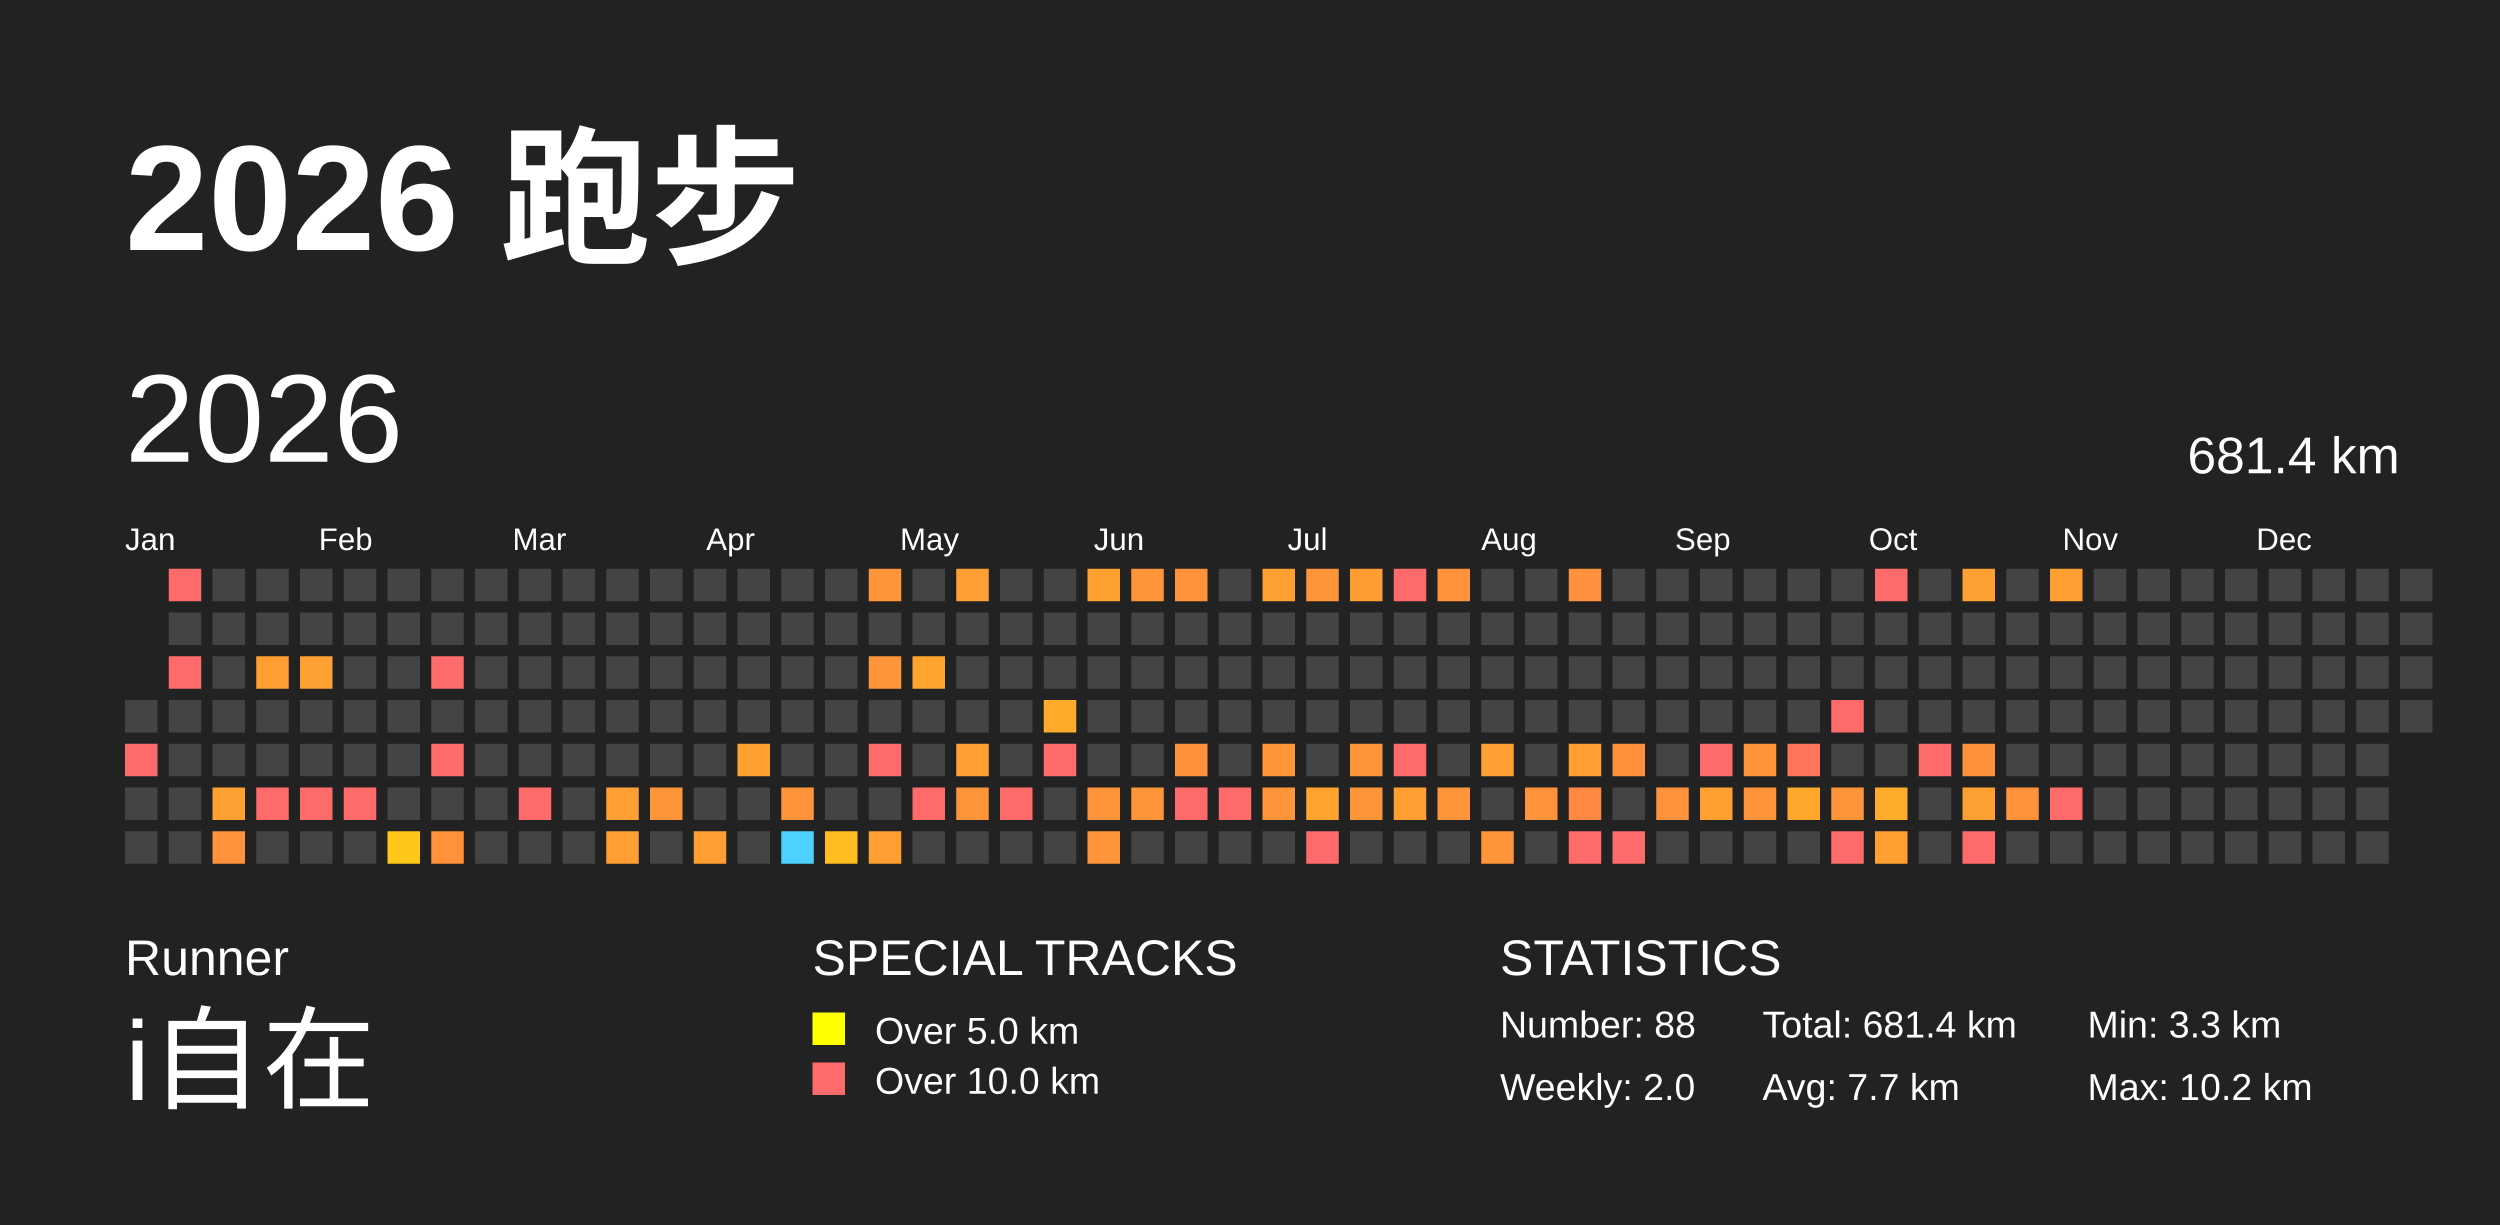
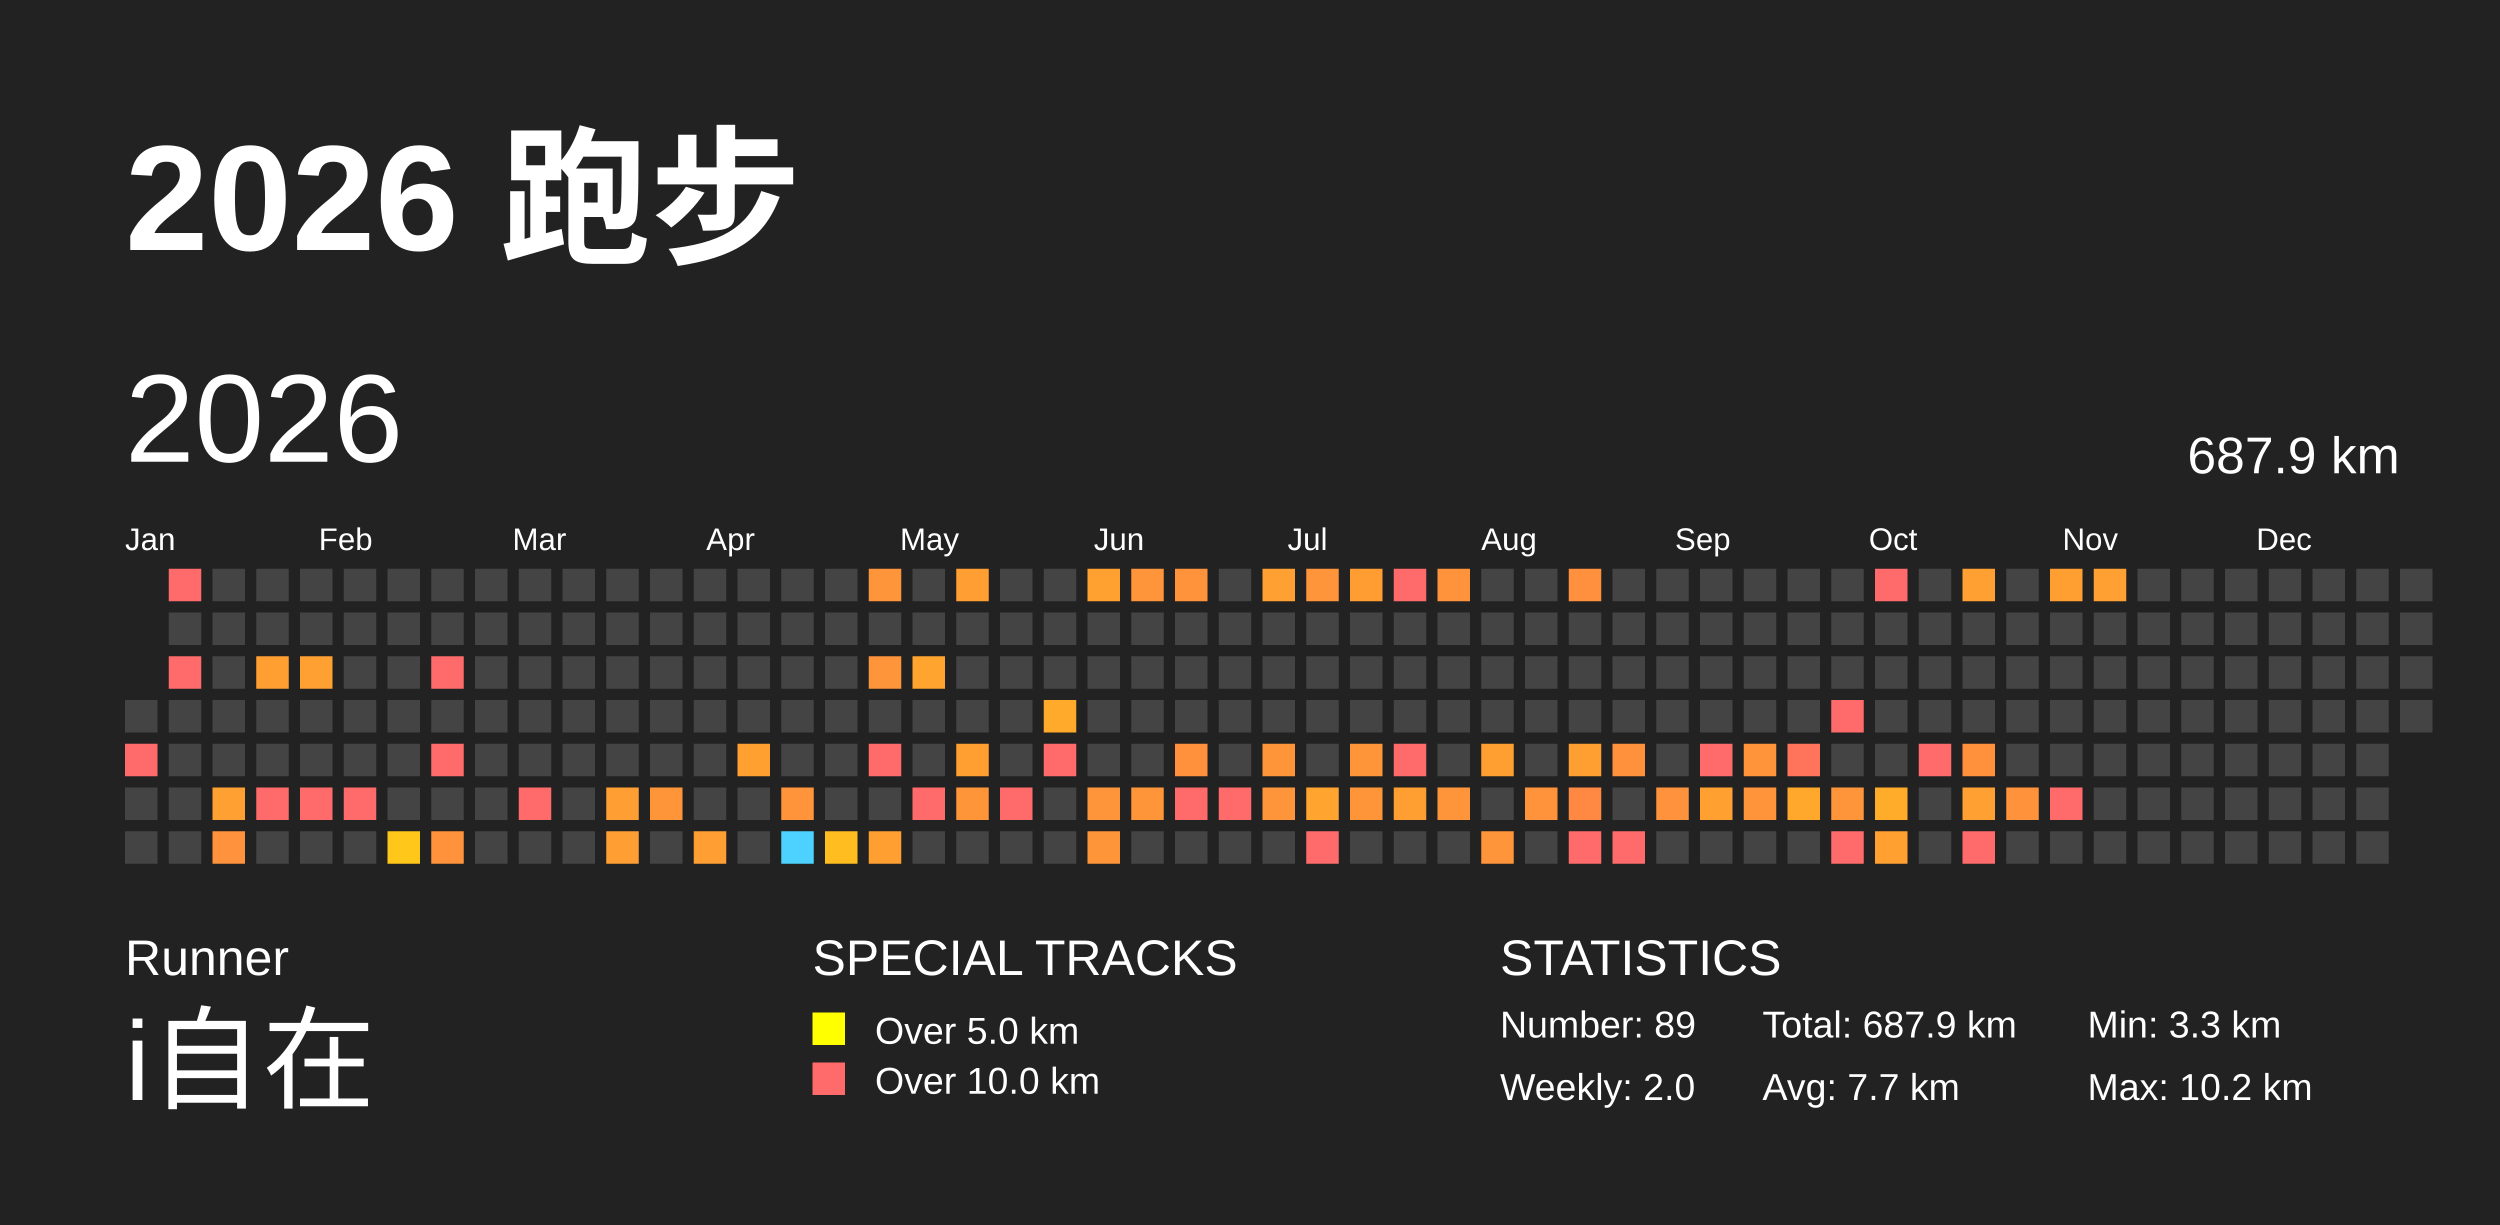
<svg xmlns="http://www.w3.org/2000/svg" baseProfile="full" height="98mm" version="1.1" viewBox="0,0,200,98" width="200mm">
  <defs />
  <rect fill="#222222" height="98" width="200" x="0" y="0" />
  <text fill="#FFFFFF" style="font-size:12px; font-family:Arial; font-weight:bold;" x="10" y="20">2026 跑步</text>
  <text fill="#FFFFFF" style="font-size:4px; font-family:Arial" x="10" y="78">Runner</text>
  <text fill="#FFFFFF" style="font-size:9px; font-family:Arial" x="10" y="88">i自在</text>
  <text fill="#FFFFFF" style="font-size:4px; font-family:Arial" x="65" y="78">SPECIAL TRACKS</text>
  <rect fill="#FFFF00" height="2.6" width="2.6" x="65" y="81" />
  <text fill="#FFFFFF" style="font-size:3px; font-family:Arial" x="70" y="83.5">Over 5.0 km</text>
  <rect fill="#FF6B6B" height="2.6" width="2.6" x="65" y="85" />
  <text fill="#FFFFFF" style="font-size:3px; font-family:Arial" x="70" y="87.5">Over 10.0 km</text>
  <text fill="#FFFFFF" style="font-size:4px; font-family:Arial" x="120" y="78">STATISTICS</text>
-   <text fill="#FFFFFF" style="font-size:3px; font-family:Arial" x="120" y="83">Number: 88</text>
+   <text fill="#FFFFFF" style="font-size:3px; font-family:Arial" x="120" y="83">Number: 89</text>
  <text fill="#FFFFFF" style="font-size:3px; font-family:Arial" x="120" y="88">Weekly: 2.0</text>
-   <text fill="#FFFFFF" style="font-size:3px; font-family:Arial" x="141" y="83">Total: 681.4 km</text>
+   <text fill="#FFFFFF" style="font-size:3px; font-family:Arial" x="141" y="83">Total: 687.9 km</text>
  <text fill="#FFFFFF" style="font-size:3px; font-family:Arial" x="141" y="88">Avg: 7.7 km</text>
  <text fill="#FFFFFF" style="font-size:3px; font-family:Arial" x="167" y="83">Min: 3.3 km</text>
  <text fill="#FFFFFF" style="font-size:3px; font-family:Arial" x="167" y="88">Max: 10.2 km</text>
  <text dominant-baseline="hanging" fill="#FFFFFF" style="font-size:10.0px; font-family:Arial;" x="10" y="30">2026</text>
-   <text dominant-baseline="hanging" fill="#FFFFFF" style="font-size:4.125px; font-family:Arial;" x="175" y="35">681.4 km</text>
+   <text dominant-baseline="hanging" fill="#FFFFFF" style="font-size:4.125px; font-family:Arial;" x="175" y="35">687.9 km</text>
  <text fill="#FFFFFF" style="font-size:2.5px; font-family:Arial" x="10.0" y="44">Jan</text>
  <text fill="#FFFFFF" style="font-size:2.5px; font-family:Arial" x="25.5" y="44">Feb</text>
  <text fill="#FFFFFF" style="font-size:2.5px; font-family:Arial" x="41.0" y="44">Mar</text>
  <text fill="#FFFFFF" style="font-size:2.5px; font-family:Arial" x="56.5" y="44">Apr</text>
  <text fill="#FFFFFF" style="font-size:2.5px; font-family:Arial" x="72.0" y="44">May</text>
  <text fill="#FFFFFF" style="font-size:2.5px; font-family:Arial" x="87.5" y="44">Jun</text>
  <text fill="#FFFFFF" style="font-size:2.5px; font-family:Arial" x="103.0" y="44">Jul</text>
  <text fill="#FFFFFF" style="font-size:2.5px; font-family:Arial" x="118.5" y="44">Aug</text>
  <text fill="#FFFFFF" style="font-size:2.5px; font-family:Arial" x="134.0" y="44">Sep</text>
  <text fill="#FFFFFF" style="font-size:2.5px; font-family:Arial" x="149.5" y="44">Oct</text>
  <text fill="#FFFFFF" style="font-size:2.5px; font-family:Arial" x="165.0" y="44">Nov</text>
  <text fill="#FFFFFF" style="font-size:2.5px; font-family:Arial" x="180.5" y="44">Dec</text>
  <rect fill="#444444" height="2.6" width="2.6" x="10.0" y="56.0" />
  <rect fill="#FF6B6B" height="2.6" width="2.6" x="10.0" y="59.5" />
  <rect fill="#444444" height="2.6" width="2.6" x="10.0" y="63.0" />
  <rect fill="#444444" height="2.6" width="2.6" x="10.0" y="66.5" />
  <rect fill="#FF6B6B" height="2.6" width="2.6" x="13.5" y="45.5" />
  <rect fill="#444444" height="2.6" width="2.6" x="13.5" y="49.0" />
  <rect fill="#FF6B6B" height="2.6" width="2.6" x="13.5" y="52.5" />
  <rect fill="#444444" height="2.6" width="2.6" x="13.5" y="56.0" />
  <rect fill="#444444" height="2.6" width="2.6" x="13.5" y="59.5" />
  <rect fill="#444444" height="2.6" width="2.6" x="13.5" y="63.0" />
  <rect fill="#444444" height="2.6" width="2.6" x="13.5" y="66.5" />
  <rect fill="#444444" height="2.6" width="2.6" x="17.0" y="45.5" />
  <rect fill="#444444" height="2.6" width="2.6" x="17.0" y="49.0" />
  <rect fill="#444444" height="2.6" width="2.6" x="17.0" y="52.5" />
  <rect fill="#444444" height="2.6" width="2.6" x="17.0" y="56.0" />
  <rect fill="#444444" height="2.6" width="2.6" x="17.0" y="59.5" />
  <rect fill="#ffa032" height="2.6" width="2.6" x="17.0" y="63.0" />
  <rect fill="#ff923c" height="2.6" width="2.6" x="17.0" y="66.5" />
  <rect fill="#444444" height="2.6" width="2.6" x="20.5" y="45.5" />
  <rect fill="#444444" height="2.6" width="2.6" x="20.5" y="49.0" />
  <rect fill="#ff9f32" height="2.6" width="2.6" x="20.5" y="52.5" />
  <rect fill="#444444" height="2.6" width="2.6" x="20.5" y="56.0" />
  <rect fill="#444444" height="2.6" width="2.6" x="20.5" y="59.5" />
  <rect fill="#FF6B6B" height="2.6" width="2.6" x="20.5" y="63.0" />
  <rect fill="#444444" height="2.6" width="2.6" x="20.5" y="66.5" />
  <rect fill="#444444" height="2.6" width="2.6" x="24.0" y="45.5" />
  <rect fill="#444444" height="2.6" width="2.6" x="24.0" y="49.0" />
  <rect fill="#ffa032" height="2.6" width="2.6" x="24.0" y="52.5" />
  <rect fill="#444444" height="2.6" width="2.6" x="24.0" y="56.0" />
  <rect fill="#444444" height="2.6" width="2.6" x="24.0" y="59.5" />
  <rect fill="#FF6B6B" height="2.6" width="2.6" x="24.0" y="63.0" />
  <rect fill="#444444" height="2.6" width="2.6" x="24.0" y="66.5" />
  <rect fill="#444444" height="2.6" width="2.6" x="27.5" y="45.5" />
  <rect fill="#444444" height="2.6" width="2.6" x="27.5" y="49.0" />
  <rect fill="#444444" height="2.6" width="2.6" x="27.5" y="52.5" />
  <rect fill="#444444" height="2.6" width="2.6" x="27.5" y="56.0" />
  <rect fill="#444444" height="2.6" width="2.6" x="27.5" y="59.5" />
  <rect fill="#FF6B6B" height="2.6" width="2.6" x="27.5" y="63.0" />
  <rect fill="#444444" height="2.6" width="2.6" x="27.5" y="66.5" />
  <rect fill="#444444" height="2.6" width="2.6" x="31.0" y="45.5" />
  <rect fill="#444444" height="2.6" width="2.6" x="31.0" y="49.0" />
  <rect fill="#444444" height="2.6" width="2.6" x="31.0" y="52.5" />
  <rect fill="#444444" height="2.6" width="2.6" x="31.0" y="56.0" />
  <rect fill="#444444" height="2.6" width="2.6" x="31.0" y="59.5" />
  <rect fill="#444444" height="2.6" width="2.6" x="31.0" y="63.0" />
  <rect fill="#ffc71a" height="2.6" width="2.6" x="31.0" y="66.5" />
  <rect fill="#444444" height="2.6" width="2.6" x="34.5" y="45.5" />
  <rect fill="#444444" height="2.6" width="2.6" x="34.5" y="49.0" />
  <rect fill="#FF6B6B" height="2.6" width="2.6" x="34.5" y="52.5" />
  <rect fill="#444444" height="2.6" width="2.6" x="34.5" y="56.0" />
  <rect fill="#FF6B6B" height="2.6" width="2.6" x="34.5" y="59.5" />
  <rect fill="#444444" height="2.6" width="2.6" x="34.5" y="63.0" />
  <rect fill="#ff923b" height="2.6" width="2.6" x="34.5" y="66.5" />
  <rect fill="#444444" height="2.6" width="2.6" x="38.0" y="45.5" />
  <rect fill="#444444" height="2.6" width="2.6" x="38.0" y="49.0" />
  <rect fill="#444444" height="2.6" width="2.6" x="38.0" y="52.5" />
  <rect fill="#444444" height="2.6" width="2.6" x="38.0" y="56.0" />
  <rect fill="#444444" height="2.6" width="2.6" x="38.0" y="59.5" />
  <rect fill="#444444" height="2.6" width="2.6" x="38.0" y="63.0" />
  <rect fill="#444444" height="2.6" width="2.6" x="38.0" y="66.5" />
  <rect fill="#444444" height="2.6" width="2.6" x="41.5" y="45.5" />
  <rect fill="#444444" height="2.6" width="2.6" x="41.5" y="49.0" />
  <rect fill="#444444" height="2.6" width="2.6" x="41.5" y="52.5" />
  <rect fill="#444444" height="2.6" width="2.6" x="41.5" y="56.0" />
  <rect fill="#444444" height="2.6" width="2.6" x="41.5" y="59.5" />
  <rect fill="#FF6B6B" height="2.6" width="2.6" x="41.5" y="63.0" />
  <rect fill="#444444" height="2.6" width="2.6" x="41.5" y="66.5" />
  <rect fill="#444444" height="2.6" width="2.6" x="45.0" y="45.5" />
  <rect fill="#444444" height="2.6" width="2.6" x="45.0" y="49.0" />
  <rect fill="#444444" height="2.6" width="2.6" x="45.0" y="52.5" />
  <rect fill="#444444" height="2.6" width="2.6" x="45.0" y="56.0" />
  <rect fill="#444444" height="2.6" width="2.6" x="45.0" y="59.5" />
  <rect fill="#444444" height="2.6" width="2.6" x="45.0" y="63.0" />
  <rect fill="#444444" height="2.6" width="2.6" x="45.0" y="66.5" />
  <rect fill="#444444" height="2.6" width="2.6" x="48.5" y="45.5" />
  <rect fill="#444444" height="2.6" width="2.6" x="48.5" y="49.0" />
  <rect fill="#444444" height="2.6" width="2.6" x="48.5" y="52.5" />
  <rect fill="#444444" height="2.6" width="2.6" x="48.5" y="56.0" />
  <rect fill="#444444" height="2.6" width="2.6" x="48.5" y="59.5" />
  <rect fill="#ff9e33" height="2.6" width="2.6" x="48.5" y="63.0" />
  <rect fill="#ff9e33" height="2.6" width="2.6" x="48.5" y="66.5" />
  <rect fill="#444444" height="2.6" width="2.6" x="52.0" y="45.5" />
  <rect fill="#444444" height="2.6" width="2.6" x="52.0" y="49.0" />
  <rect fill="#444444" height="2.6" width="2.6" x="52.0" y="52.5" />
  <rect fill="#444444" height="2.6" width="2.6" x="52.0" y="56.0" />
  <rect fill="#444444" height="2.6" width="2.6" x="52.0" y="59.5" />
  <rect fill="#ff9539" height="2.6" width="2.6" x="52.0" y="63.0" />
  <rect fill="#444444" height="2.6" width="2.6" x="52.0" y="66.5" />
  <rect fill="#444444" height="2.6" width="2.6" x="55.5" y="45.5" />
  <rect fill="#444444" height="2.6" width="2.6" x="55.5" y="49.0" />
  <rect fill="#444444" height="2.6" width="2.6" x="55.5" y="52.5" />
  <rect fill="#444444" height="2.6" width="2.6" x="55.5" y="56.0" />
  <rect fill="#444444" height="2.6" width="2.6" x="55.5" y="59.5" />
  <rect fill="#444444" height="2.6" width="2.6" x="55.5" y="63.0" />
  <rect fill="#ff9e33" height="2.6" width="2.6" x="55.5" y="66.5" />
  <rect fill="#444444" height="2.6" width="2.6" x="59.0" y="45.5" />
  <rect fill="#444444" height="2.6" width="2.6" x="59.0" y="49.0" />
  <rect fill="#444444" height="2.6" width="2.6" x="59.0" y="52.5" />
  <rect fill="#444444" height="2.6" width="2.6" x="59.0" y="56.0" />
  <rect fill="#ffa031" height="2.6" width="2.6" x="59.0" y="59.5" />
  <rect fill="#444444" height="2.6" width="2.6" x="59.0" y="63.0" />
  <rect fill="#444444" height="2.6" width="2.6" x="59.0" y="66.5" />
  <rect fill="#444444" height="2.6" width="2.6" x="62.5" y="45.5" />
  <rect fill="#444444" height="2.6" width="2.6" x="62.5" y="49.0" />
  <rect fill="#444444" height="2.6" width="2.6" x="62.5" y="52.5" />
  <rect fill="#444444" height="2.6" width="2.6" x="62.5" y="56.0" />
  <rect fill="#444444" height="2.6" width="2.6" x="62.5" y="59.5" />
  <rect fill="#ff943a" height="2.6" width="2.6" x="62.5" y="63.0" />
  <rect fill="#4dd2ff" height="2.6" width="2.6" x="62.5" y="66.5" />
  <rect fill="#444444" height="2.6" width="2.6" x="66.0" y="45.5" />
  <rect fill="#444444" height="2.6" width="2.6" x="66.0" y="49.0" />
  <rect fill="#444444" height="2.6" width="2.6" x="66.0" y="52.5" />
  <rect fill="#444444" height="2.6" width="2.6" x="66.0" y="56.0" />
  <rect fill="#444444" height="2.6" width="2.6" x="66.0" y="59.5" />
  <rect fill="#444444" height="2.6" width="2.6" x="66.0" y="63.0" />
  <rect fill="#ffbd20" height="2.6" width="2.6" x="66.0" y="66.5" />
  <rect fill="#ff953a" height="2.6" width="2.6" x="69.5" y="45.5" />
  <rect fill="#444444" height="2.6" width="2.6" x="69.5" y="49.0" />
  <rect fill="#ff953a" height="2.6" width="2.6" x="69.5" y="52.5" />
  <rect fill="#444444" height="2.6" width="2.6" x="69.5" y="56.0" />
  <rect fill="#FF6B6B" height="2.6" width="2.6" x="69.5" y="59.5" />
  <rect fill="#444444" height="2.6" width="2.6" x="69.5" y="63.0" />
  <rect fill="#ff9f32" height="2.6" width="2.6" x="69.5" y="66.5" />
  <rect fill="#444444" height="2.6" width="2.6" x="73.0" y="45.5" />
  <rect fill="#444444" height="2.6" width="2.6" x="73.0" y="49.0" />
  <rect fill="#ffa42f" height="2.6" width="2.6" x="73.0" y="52.5" />
  <rect fill="#444444" height="2.6" width="2.6" x="73.0" y="56.0" />
  <rect fill="#444444" height="2.6" width="2.6" x="73.0" y="59.5" />
  <rect fill="#FF6B6B" height="2.6" width="2.6" x="73.0" y="63.0" />
  <rect fill="#444444" height="2.6" width="2.6" x="73.0" y="66.5" />
  <rect fill="#ff9e33" height="2.6" width="2.6" x="76.5" y="45.5" />
  <rect fill="#444444" height="2.6" width="2.6" x="76.5" y="49.0" />
  <rect fill="#444444" height="2.6" width="2.6" x="76.5" y="52.5" />
  <rect fill="#444444" height="2.6" width="2.6" x="76.5" y="56.0" />
  <rect fill="#ff9f32" height="2.6" width="2.6" x="76.5" y="59.5" />
  <rect fill="#ff9539" height="2.6" width="2.6" x="76.5" y="63.0" />
  <rect fill="#444444" height="2.6" width="2.6" x="76.5" y="66.5" />
  <rect fill="#444444" height="2.6" width="2.6" x="80.0" y="45.5" />
  <rect fill="#444444" height="2.6" width="2.6" x="80.0" y="49.0" />
  <rect fill="#444444" height="2.6" width="2.6" x="80.0" y="52.5" />
  <rect fill="#444444" height="2.6" width="2.6" x="80.0" y="56.0" />
  <rect fill="#444444" height="2.6" width="2.6" x="80.0" y="59.5" />
  <rect fill="#FF6B6B" height="2.6" width="2.6" x="80.0" y="63.0" />
  <rect fill="#444444" height="2.6" width="2.6" x="80.0" y="66.5" />
  <rect fill="#444444" height="2.6" width="2.6" x="83.5" y="45.5" />
  <rect fill="#444444" height="2.6" width="2.6" x="83.5" y="49.0" />
  <rect fill="#444444" height="2.6" width="2.6" x="83.5" y="52.5" />
  <rect fill="#ffaa2b" height="2.6" width="2.6" x="83.5" y="56.0" />
  <rect fill="#FF6B6B" height="2.6" width="2.6" x="83.5" y="59.5" />
  <rect fill="#444444" height="2.6" width="2.6" x="83.5" y="63.0" />
  <rect fill="#444444" height="2.6" width="2.6" x="83.5" y="66.5" />
  <rect fill="#ffa131" height="2.6" width="2.6" x="87.0" y="45.5" />
  <rect fill="#444444" height="2.6" width="2.6" x="87.0" y="49.0" />
  <rect fill="#444444" height="2.6" width="2.6" x="87.0" y="52.5" />
  <rect fill="#444444" height="2.6" width="2.6" x="87.0" y="56.0" />
  <rect fill="#444444" height="2.6" width="2.6" x="87.0" y="59.5" />
  <rect fill="#ff953a" height="2.6" width="2.6" x="87.0" y="63.0" />
  <rect fill="#ff9539" height="2.6" width="2.6" x="87.0" y="66.5" />
  <rect fill="#ff953a" height="2.6" width="2.6" x="90.5" y="45.5" />
  <rect fill="#444444" height="2.6" width="2.6" x="90.5" y="49.0" />
  <rect fill="#444444" height="2.6" width="2.6" x="90.5" y="52.5" />
  <rect fill="#444444" height="2.6" width="2.6" x="90.5" y="56.0" />
  <rect fill="#444444" height="2.6" width="2.6" x="90.5" y="59.5" />
  <rect fill="#ff9539" height="2.6" width="2.6" x="90.5" y="63.0" />
  <rect fill="#444444" height="2.6" width="2.6" x="90.5" y="66.5" />
  <rect fill="#ff933b" height="2.6" width="2.6" x="94.0" y="45.5" />
  <rect fill="#444444" height="2.6" width="2.6" x="94.0" y="49.0" />
  <rect fill="#444444" height="2.6" width="2.6" x="94.0" y="52.5" />
  <rect fill="#444444" height="2.6" width="2.6" x="94.0" y="56.0" />
  <rect fill="#ff913d" height="2.6" width="2.6" x="94.0" y="59.5" />
  <rect fill="#FF6B6B" height="2.6" width="2.6" x="94.0" y="63.0" />
  <rect fill="#444444" height="2.6" width="2.6" x="94.0" y="66.5" />
  <rect fill="#444444" height="2.6" width="2.6" x="97.5" y="45.5" />
  <rect fill="#444444" height="2.6" width="2.6" x="97.5" y="49.0" />
  <rect fill="#444444" height="2.6" width="2.6" x="97.5" y="52.5" />
  <rect fill="#444444" height="2.6" width="2.6" x="97.5" y="56.0" />
  <rect fill="#444444" height="2.6" width="2.6" x="97.5" y="59.5" />
  <rect fill="#FF6B6B" height="2.6" width="2.6" x="97.5" y="63.0" />
  <rect fill="#444444" height="2.6" width="2.6" x="97.5" y="66.5" />
  <rect fill="#ffa032" height="2.6" width="2.6" x="101.0" y="45.5" />
  <rect fill="#444444" height="2.6" width="2.6" x="101.0" y="49.0" />
  <rect fill="#444444" height="2.6" width="2.6" x="101.0" y="52.5" />
  <rect fill="#444444" height="2.6" width="2.6" x="101.0" y="56.0" />
  <rect fill="#ff9539" height="2.6" width="2.6" x="101.0" y="59.5" />
  <rect fill="#ff953a" height="2.6" width="2.6" x="101.0" y="63.0" />
  <rect fill="#444444" height="2.6" width="2.6" x="101.0" y="66.5" />
  <rect fill="#ff953a" height="2.6" width="2.6" x="104.5" y="45.5" />
  <rect fill="#444444" height="2.6" width="2.6" x="104.5" y="49.0" />
  <rect fill="#444444" height="2.6" width="2.6" x="104.5" y="52.5" />
  <rect fill="#444444" height="2.6" width="2.6" x="104.5" y="56.0" />
  <rect fill="#444444" height="2.6" width="2.6" x="104.5" y="59.5" />
  <rect fill="#ffa42f" height="2.6" width="2.6" x="104.5" y="63.0" />
  <rect fill="#FF6B6B" height="2.6" width="2.6" x="104.5" y="66.5" />
  <rect fill="#ff9d33" height="2.6" width="2.6" x="108.0" y="45.5" />
  <rect fill="#444444" height="2.6" width="2.6" x="108.0" y="49.0" />
  <rect fill="#444444" height="2.6" width="2.6" x="108.0" y="52.5" />
  <rect fill="#444444" height="2.6" width="2.6" x="108.0" y="56.0" />
  <rect fill="#ff9539" height="2.6" width="2.6" x="108.0" y="59.5" />
  <rect fill="#ff9539" height="2.6" width="2.6" x="108.0" y="63.0" />
  <rect fill="#444444" height="2.6" width="2.6" x="108.0" y="66.5" />
  <rect fill="#FF6B6B" height="2.6" width="2.6" x="111.5" y="45.5" />
  <rect fill="#444444" height="2.6" width="2.6" x="111.5" y="49.0" />
  <rect fill="#444444" height="2.6" width="2.6" x="111.5" y="52.5" />
  <rect fill="#444444" height="2.6" width="2.6" x="111.5" y="56.0" />
  <rect fill="#FF6B6B" height="2.6" width="2.6" x="111.5" y="59.5" />
  <rect fill="#ff9f32" height="2.6" width="2.6" x="111.5" y="63.0" />
  <rect fill="#444444" height="2.6" width="2.6" x="111.5" y="66.5" />
  <rect fill="#ff933b" height="2.6" width="2.6" x="115.0" y="45.5" />
  <rect fill="#444444" height="2.6" width="2.6" x="115.0" y="49.0" />
  <rect fill="#444444" height="2.6" width="2.6" x="115.0" y="52.5" />
  <rect fill="#444444" height="2.6" width="2.6" x="115.0" y="56.0" />
  <rect fill="#444444" height="2.6" width="2.6" x="115.0" y="59.5" />
  <rect fill="#ff953a" height="2.6" width="2.6" x="115.0" y="63.0" />
  <rect fill="#444444" height="2.6" width="2.6" x="115.0" y="66.5" />
  <rect fill="#444444" height="2.6" width="2.6" x="118.5" y="45.5" />
  <rect fill="#444444" height="2.6" width="2.6" x="118.5" y="49.0" />
  <rect fill="#444444" height="2.6" width="2.6" x="118.5" y="52.5" />
  <rect fill="#444444" height="2.6" width="2.6" x="118.5" y="56.0" />
  <rect fill="#ff9f32" height="2.6" width="2.6" x="118.5" y="59.5" />
  <rect fill="#444444" height="2.6" width="2.6" x="118.5" y="63.0" />
  <rect fill="#ff953a" height="2.6" width="2.6" x="118.5" y="66.5" />
  <rect fill="#444444" height="2.6" width="2.6" x="122.0" y="45.5" />
  <rect fill="#444444" height="2.6" width="2.6" x="122.0" y="49.0" />
  <rect fill="#444444" height="2.6" width="2.6" x="122.0" y="52.5" />
  <rect fill="#444444" height="2.6" width="2.6" x="122.0" y="56.0" />
  <rect fill="#444444" height="2.6" width="2.6" x="122.0" y="59.5" />
  <rect fill="#ff933b" height="2.6" width="2.6" x="122.0" y="63.0" />
  <rect fill="#444444" height="2.6" width="2.6" x="122.0" y="66.5" />
  <rect fill="#ff903d" height="2.6" width="2.6" x="125.5" y="45.5" />
  <rect fill="#444444" height="2.6" width="2.6" x="125.5" y="49.0" />
  <rect fill="#444444" height="2.6" width="2.6" x="125.5" y="52.5" />
  <rect fill="#444444" height="2.6" width="2.6" x="125.5" y="56.0" />
  <rect fill="#ff9f32" height="2.6" width="2.6" x="125.5" y="59.5" />
  <rect fill="#ff8943" height="2.6" width="2.6" x="125.5" y="63.0" />
  <rect fill="#FF6B6B" height="2.6" width="2.6" x="125.5" y="66.5" />
  <rect fill="#444444" height="2.6" width="2.6" x="129.0" y="45.5" />
  <rect fill="#444444" height="2.6" width="2.6" x="129.0" y="49.0" />
  <rect fill="#444444" height="2.6" width="2.6" x="129.0" y="52.5" />
  <rect fill="#444444" height="2.6" width="2.6" x="129.0" y="56.0" />
  <rect fill="#ff913d" height="2.6" width="2.6" x="129.0" y="59.5" />
  <rect fill="#444444" height="2.6" width="2.6" x="129.0" y="63.0" />
  <rect fill="#FF6B6B" height="2.6" width="2.6" x="129.0" y="66.5" />
  <rect fill="#444444" height="2.6" width="2.6" x="132.5" y="45.5" />
  <rect fill="#444444" height="2.6" width="2.6" x="132.5" y="49.0" />
  <rect fill="#444444" height="2.6" width="2.6" x="132.5" y="52.5" />
  <rect fill="#444444" height="2.6" width="2.6" x="132.5" y="56.0" />
  <rect fill="#444444" height="2.6" width="2.6" x="132.5" y="59.5" />
  <rect fill="#ff923c" height="2.6" width="2.6" x="132.5" y="63.0" />
  <rect fill="#444444" height="2.6" width="2.6" x="132.5" y="66.5" />
  <rect fill="#444444" height="2.6" width="2.6" x="136.0" y="45.5" />
  <rect fill="#444444" height="2.6" width="2.6" x="136.0" y="49.0" />
  <rect fill="#444444" height="2.6" width="2.6" x="136.0" y="52.5" />
  <rect fill="#444444" height="2.6" width="2.6" x="136.0" y="56.0" />
  <rect fill="#FF6B6B" height="2.6" width="2.6" x="136.0" y="59.5" />
  <rect fill="#ffa031" height="2.6" width="2.6" x="136.0" y="63.0" />
  <rect fill="#444444" height="2.6" width="2.6" x="136.0" y="66.5" />
  <rect fill="#444444" height="2.6" width="2.6" x="139.5" y="45.5" />
  <rect fill="#444444" height="2.6" width="2.6" x="139.5" y="49.0" />
  <rect fill="#444444" height="2.6" width="2.6" x="139.5" y="52.5" />
  <rect fill="#444444" height="2.6" width="2.6" x="139.5" y="56.0" />
  <rect fill="#ff943a" height="2.6" width="2.6" x="139.5" y="59.5" />
  <rect fill="#ff943a" height="2.6" width="2.6" x="139.5" y="63.0" />
  <rect fill="#444444" height="2.6" width="2.6" x="139.5" y="66.5" />
  <rect fill="#444444" height="2.6" width="2.6" x="143.0" y="45.5" />
  <rect fill="#444444" height="2.6" width="2.6" x="143.0" y="49.0" />
  <rect fill="#444444" height="2.6" width="2.6" x="143.0" y="52.5" />
  <rect fill="#444444" height="2.6" width="2.6" x="143.0" y="56.0" />
  <rect fill="#ff745b" height="2.6" width="2.6" x="143.0" y="59.5" />
  <rect fill="#ffa82c" height="2.6" width="2.6" x="143.0" y="63.0" />
  <rect fill="#444444" height="2.6" width="2.6" x="143.0" y="66.5" />
  <rect fill="#444444" height="2.6" width="2.6" x="146.5" y="45.5" />
  <rect fill="#444444" height="2.6" width="2.6" x="146.5" y="49.0" />
  <rect fill="#444444" height="2.6" width="2.6" x="146.5" y="52.5" />
  <rect fill="#FF6B6B" height="2.6" width="2.6" x="146.5" y="56.0" />
  <rect fill="#444444" height="2.6" width="2.6" x="146.5" y="59.5" />
  <rect fill="#ff953a" height="2.6" width="2.6" x="146.5" y="63.0" />
  <rect fill="#FF6B6B" height="2.6" width="2.6" x="146.5" y="66.5" />
  <rect fill="#FF6B6B" height="2.6" width="2.6" x="150.0" y="45.5" />
  <rect fill="#444444" height="2.6" width="2.6" x="150.0" y="49.0" />
  <rect fill="#444444" height="2.6" width="2.6" x="150.0" y="52.5" />
  <rect fill="#444444" height="2.6" width="2.6" x="150.0" y="56.0" />
  <rect fill="#444444" height="2.6" width="2.6" x="150.0" y="59.5" />
  <rect fill="#ffac2a" height="2.6" width="2.6" x="150.0" y="63.0" />
  <rect fill="#ffa031" height="2.6" width="2.6" x="150.0" y="66.5" />
  <rect fill="#444444" height="2.6" width="2.6" x="153.5" y="45.5" />
  <rect fill="#444444" height="2.6" width="2.6" x="153.5" y="49.0" />
  <rect fill="#444444" height="2.6" width="2.6" x="153.5" y="52.5" />
  <rect fill="#444444" height="2.6" width="2.6" x="153.5" y="56.0" />
  <rect fill="#FF6B6B" height="2.6" width="2.6" x="153.5" y="59.5" />
  <rect fill="#444444" height="2.6" width="2.6" x="153.5" y="63.0" />
  <rect fill="#444444" height="2.6" width="2.6" x="153.5" y="66.5" />
  <rect fill="#ffa032" height="2.6" width="2.6" x="157.0" y="45.5" />
  <rect fill="#444444" height="2.6" width="2.6" x="157.0" y="49.0" />
  <rect fill="#444444" height="2.6" width="2.6" x="157.0" y="52.5" />
  <rect fill="#444444" height="2.6" width="2.6" x="157.0" y="56.0" />
  <rect fill="#ff913d" height="2.6" width="2.6" x="157.0" y="59.5" />
  <rect fill="#ffa032" height="2.6" width="2.6" x="157.0" y="63.0" />
  <rect fill="#FF6B6B" height="2.6" width="2.6" x="157.0" y="66.5" />
  <rect fill="#444444" height="2.6" width="2.6" x="160.5" y="45.5" />
  <rect fill="#444444" height="2.6" width="2.6" x="160.5" y="49.0" />
  <rect fill="#444444" height="2.6" width="2.6" x="160.5" y="52.5" />
  <rect fill="#444444" height="2.6" width="2.6" x="160.5" y="56.0" />
  <rect fill="#444444" height="2.6" width="2.6" x="160.5" y="59.5" />
  <rect fill="#ff923b" height="2.6" width="2.6" x="160.5" y="63.0" />
  <rect fill="#444444" height="2.6" width="2.6" x="160.5" y="66.5" />
  <rect fill="#ff9f32" height="2.6" width="2.6" x="164.0" y="45.5" />
  <rect fill="#444444" height="2.6" width="2.6" x="164.0" y="49.0" />
  <rect fill="#444444" height="2.6" width="2.6" x="164.0" y="52.5" />
  <rect fill="#444444" height="2.6" width="2.6" x="164.0" y="56.0" />
  <rect fill="#444444" height="2.6" width="2.6" x="164.0" y="59.5" />
  <rect fill="#FF6B6B" height="2.6" width="2.6" x="164.0" y="63.0" />
  <rect fill="#444444" height="2.6" width="2.6" x="164.0" y="66.5" />
-   <rect fill="#444444" height="2.6" width="2.6" x="167.5" y="45.5" />
+   <rect fill="#ffa032" height="2.6" width="2.6" x="167.5" y="45.5" />
  <rect fill="#444444" height="2.6" width="2.6" x="167.5" y="49.0" />
  <rect fill="#444444" height="2.6" width="2.6" x="167.5" y="52.5" />
  <rect fill="#444444" height="2.6" width="2.6" x="167.5" y="56.0" />
  <rect fill="#444444" height="2.6" width="2.6" x="167.5" y="59.5" />
  <rect fill="#444444" height="2.6" width="2.6" x="167.5" y="63.0" />
  <rect fill="#444444" height="2.6" width="2.6" x="167.5" y="66.5" />
  <rect fill="#444444" height="2.6" width="2.6" x="171.0" y="45.5" />
  <rect fill="#444444" height="2.6" width="2.6" x="171.0" y="49.0" />
  <rect fill="#444444" height="2.6" width="2.6" x="171.0" y="52.5" />
  <rect fill="#444444" height="2.6" width="2.6" x="171.0" y="56.0" />
  <rect fill="#444444" height="2.6" width="2.6" x="171.0" y="59.5" />
  <rect fill="#444444" height="2.6" width="2.6" x="171.0" y="63.0" />
  <rect fill="#444444" height="2.6" width="2.6" x="171.0" y="66.5" />
  <rect fill="#444444" height="2.6" width="2.6" x="174.5" y="45.5" />
  <rect fill="#444444" height="2.6" width="2.6" x="174.5" y="49.0" />
  <rect fill="#444444" height="2.6" width="2.6" x="174.5" y="52.5" />
  <rect fill="#444444" height="2.6" width="2.6" x="174.5" y="56.0" />
  <rect fill="#444444" height="2.6" width="2.6" x="174.5" y="59.5" />
  <rect fill="#444444" height="2.6" width="2.6" x="174.5" y="63.0" />
  <rect fill="#444444" height="2.6" width="2.6" x="174.5" y="66.5" />
  <rect fill="#444444" height="2.6" width="2.6" x="178.0" y="45.5" />
  <rect fill="#444444" height="2.6" width="2.6" x="178.0" y="49.0" />
  <rect fill="#444444" height="2.6" width="2.6" x="178.0" y="52.5" />
  <rect fill="#444444" height="2.6" width="2.6" x="178.0" y="56.0" />
  <rect fill="#444444" height="2.6" width="2.6" x="178.0" y="59.5" />
  <rect fill="#444444" height="2.6" width="2.6" x="178.0" y="63.0" />
  <rect fill="#444444" height="2.6" width="2.6" x="178.0" y="66.5" />
  <rect fill="#444444" height="2.6" width="2.6" x="181.5" y="45.5" />
  <rect fill="#444444" height="2.6" width="2.6" x="181.5" y="49.0" />
  <rect fill="#444444" height="2.6" width="2.6" x="181.5" y="52.5" />
  <rect fill="#444444" height="2.6" width="2.6" x="181.5" y="56.0" />
  <rect fill="#444444" height="2.6" width="2.6" x="181.5" y="59.5" />
  <rect fill="#444444" height="2.6" width="2.6" x="181.5" y="63.0" />
  <rect fill="#444444" height="2.6" width="2.6" x="181.5" y="66.5" />
  <rect fill="#444444" height="2.6" width="2.6" x="185.0" y="45.5" />
  <rect fill="#444444" height="2.6" width="2.6" x="185.0" y="49.0" />
  <rect fill="#444444" height="2.6" width="2.6" x="185.0" y="52.5" />
  <rect fill="#444444" height="2.6" width="2.6" x="185.0" y="56.0" />
  <rect fill="#444444" height="2.6" width="2.6" x="185.0" y="59.5" />
  <rect fill="#444444" height="2.6" width="2.6" x="185.0" y="63.0" />
  <rect fill="#444444" height="2.6" width="2.6" x="185.0" y="66.5" />
  <rect fill="#444444" height="2.6" width="2.6" x="188.5" y="45.5" />
  <rect fill="#444444" height="2.6" width="2.6" x="188.5" y="49.0" />
  <rect fill="#444444" height="2.6" width="2.6" x="188.5" y="52.5" />
  <rect fill="#444444" height="2.6" width="2.6" x="188.5" y="56.0" />
  <rect fill="#444444" height="2.6" width="2.6" x="188.5" y="59.5" />
  <rect fill="#444444" height="2.6" width="2.6" x="188.5" y="63.0" />
  <rect fill="#444444" height="2.6" width="2.6" x="188.5" y="66.5" />
  <rect fill="#444444" height="2.6" width="2.6" x="192.0" y="45.5" />
  <rect fill="#444444" height="2.6" width="2.6" x="192.0" y="49.0" />
  <rect fill="#444444" height="2.6" width="2.6" x="192.0" y="52.5" />
  <rect fill="#444444" height="2.6" width="2.6" x="192.0" y="56.0" />
</svg>
